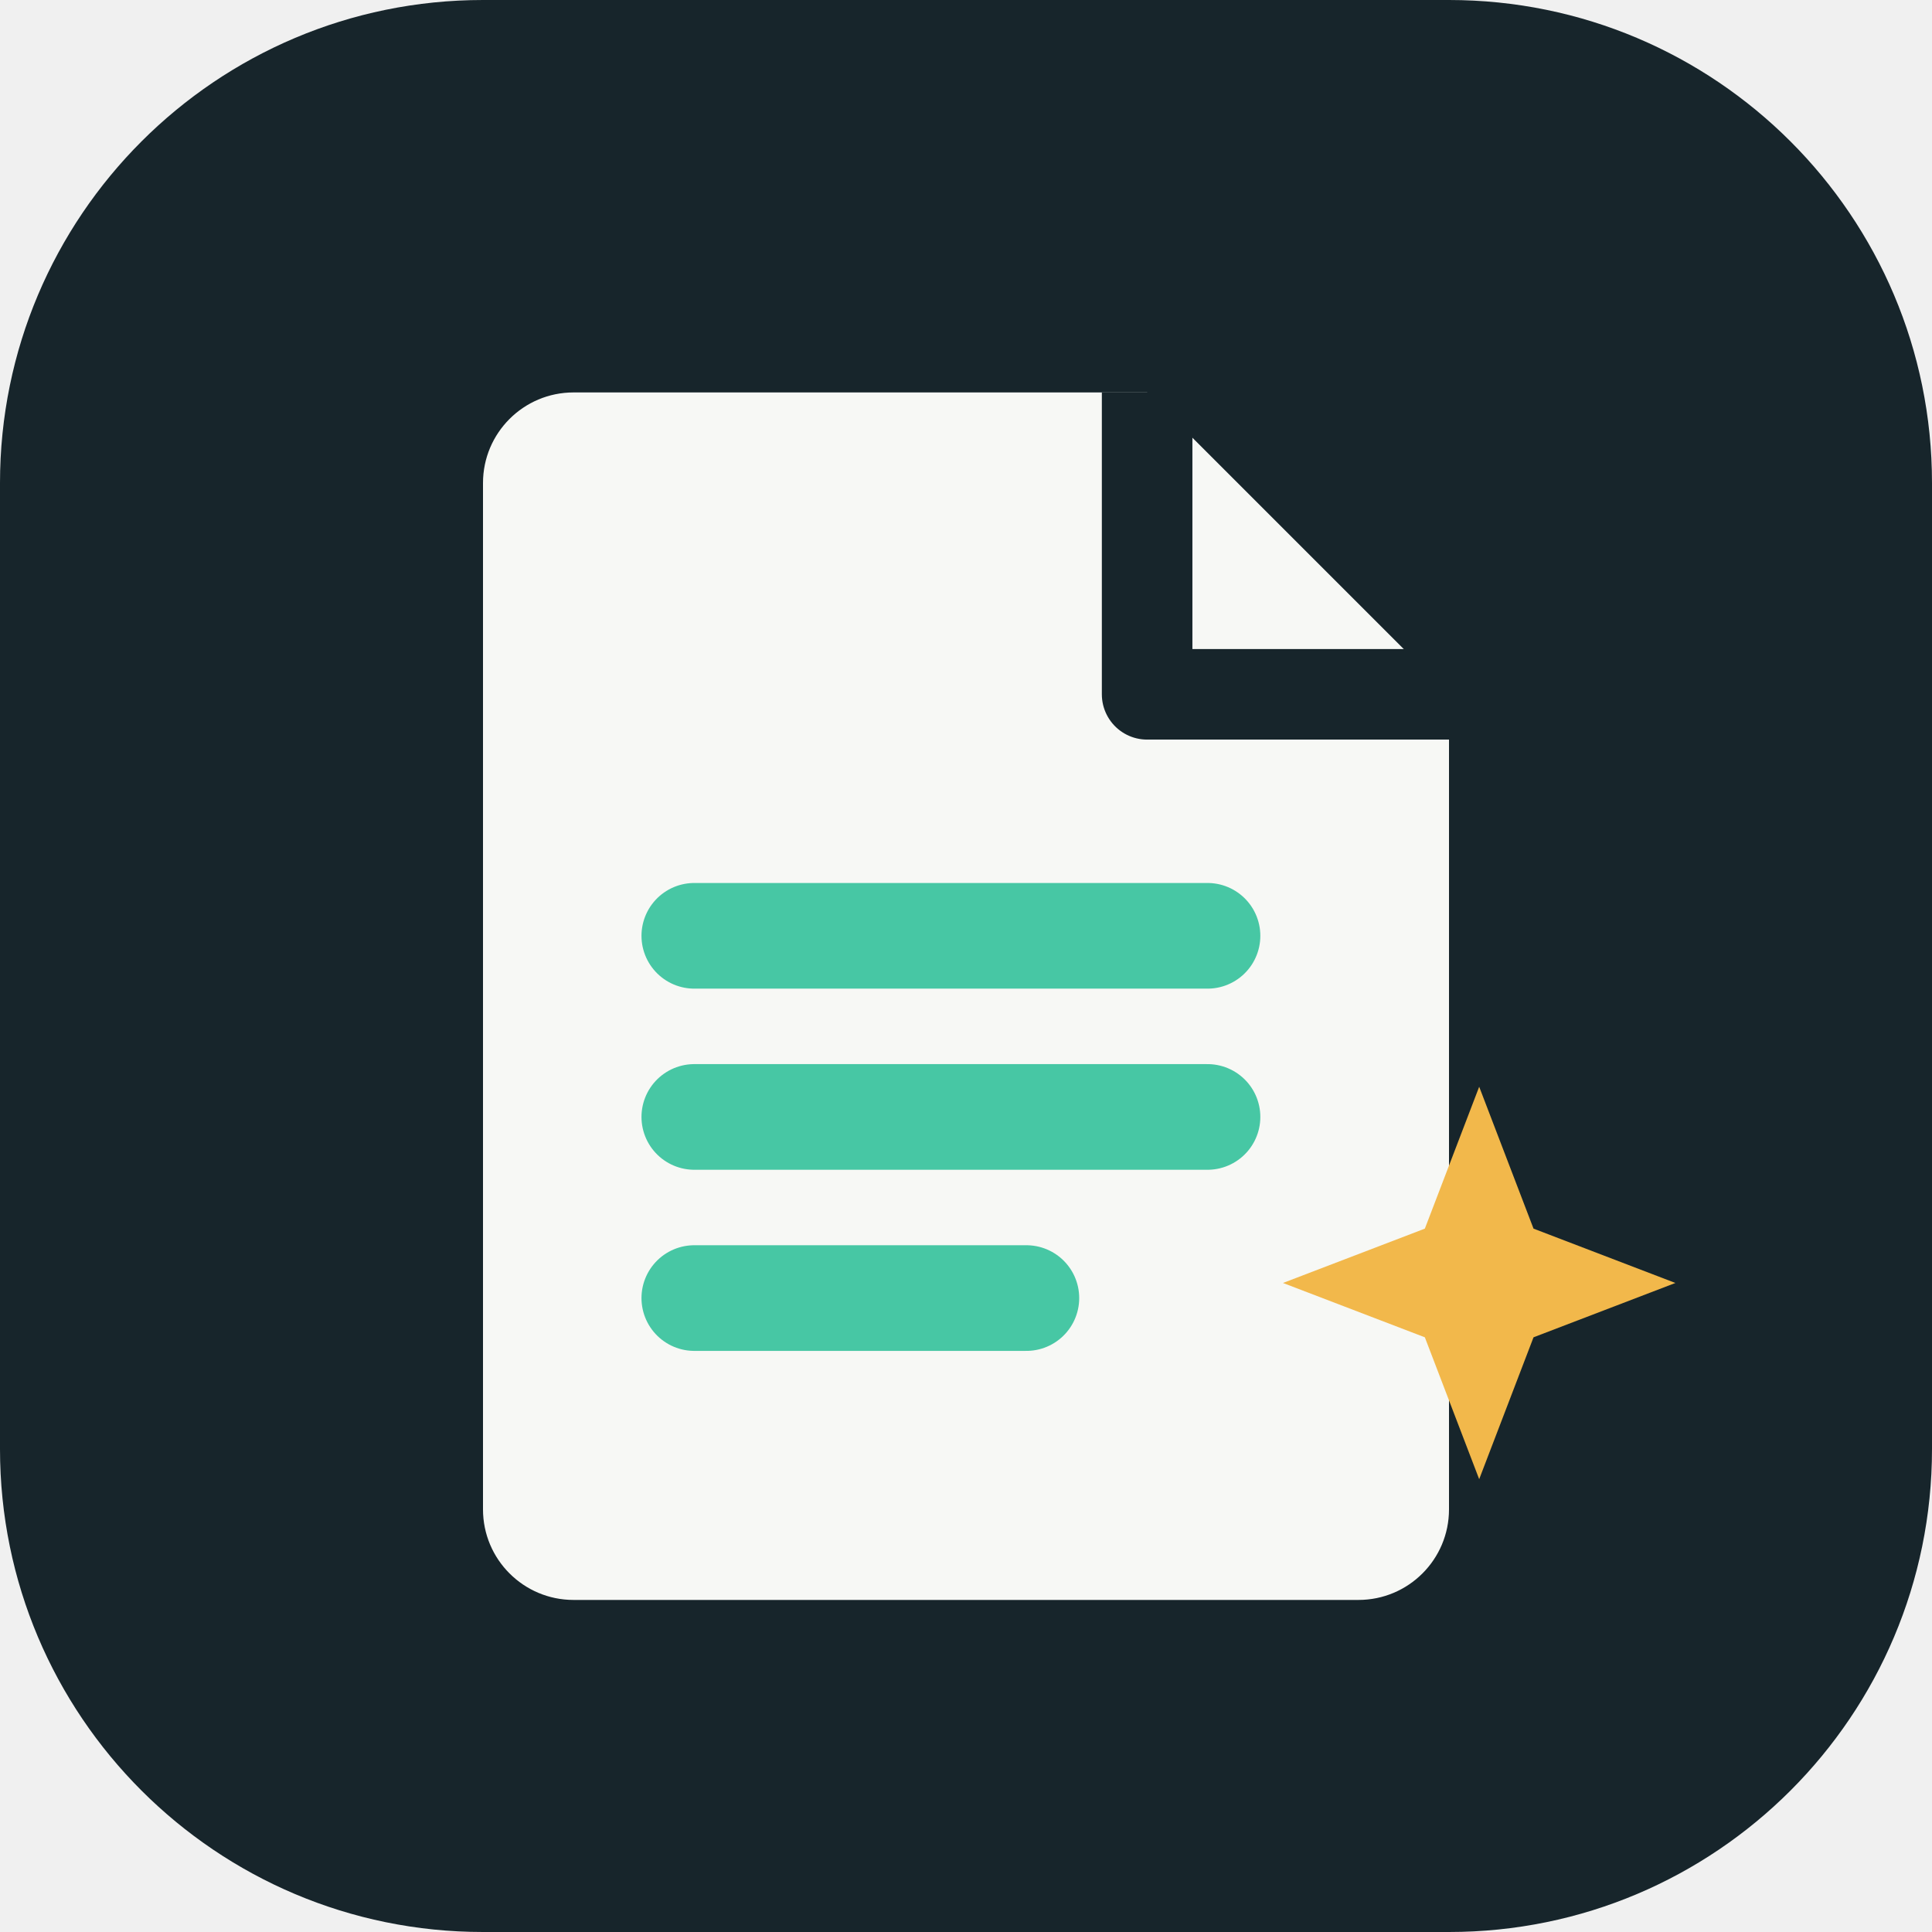
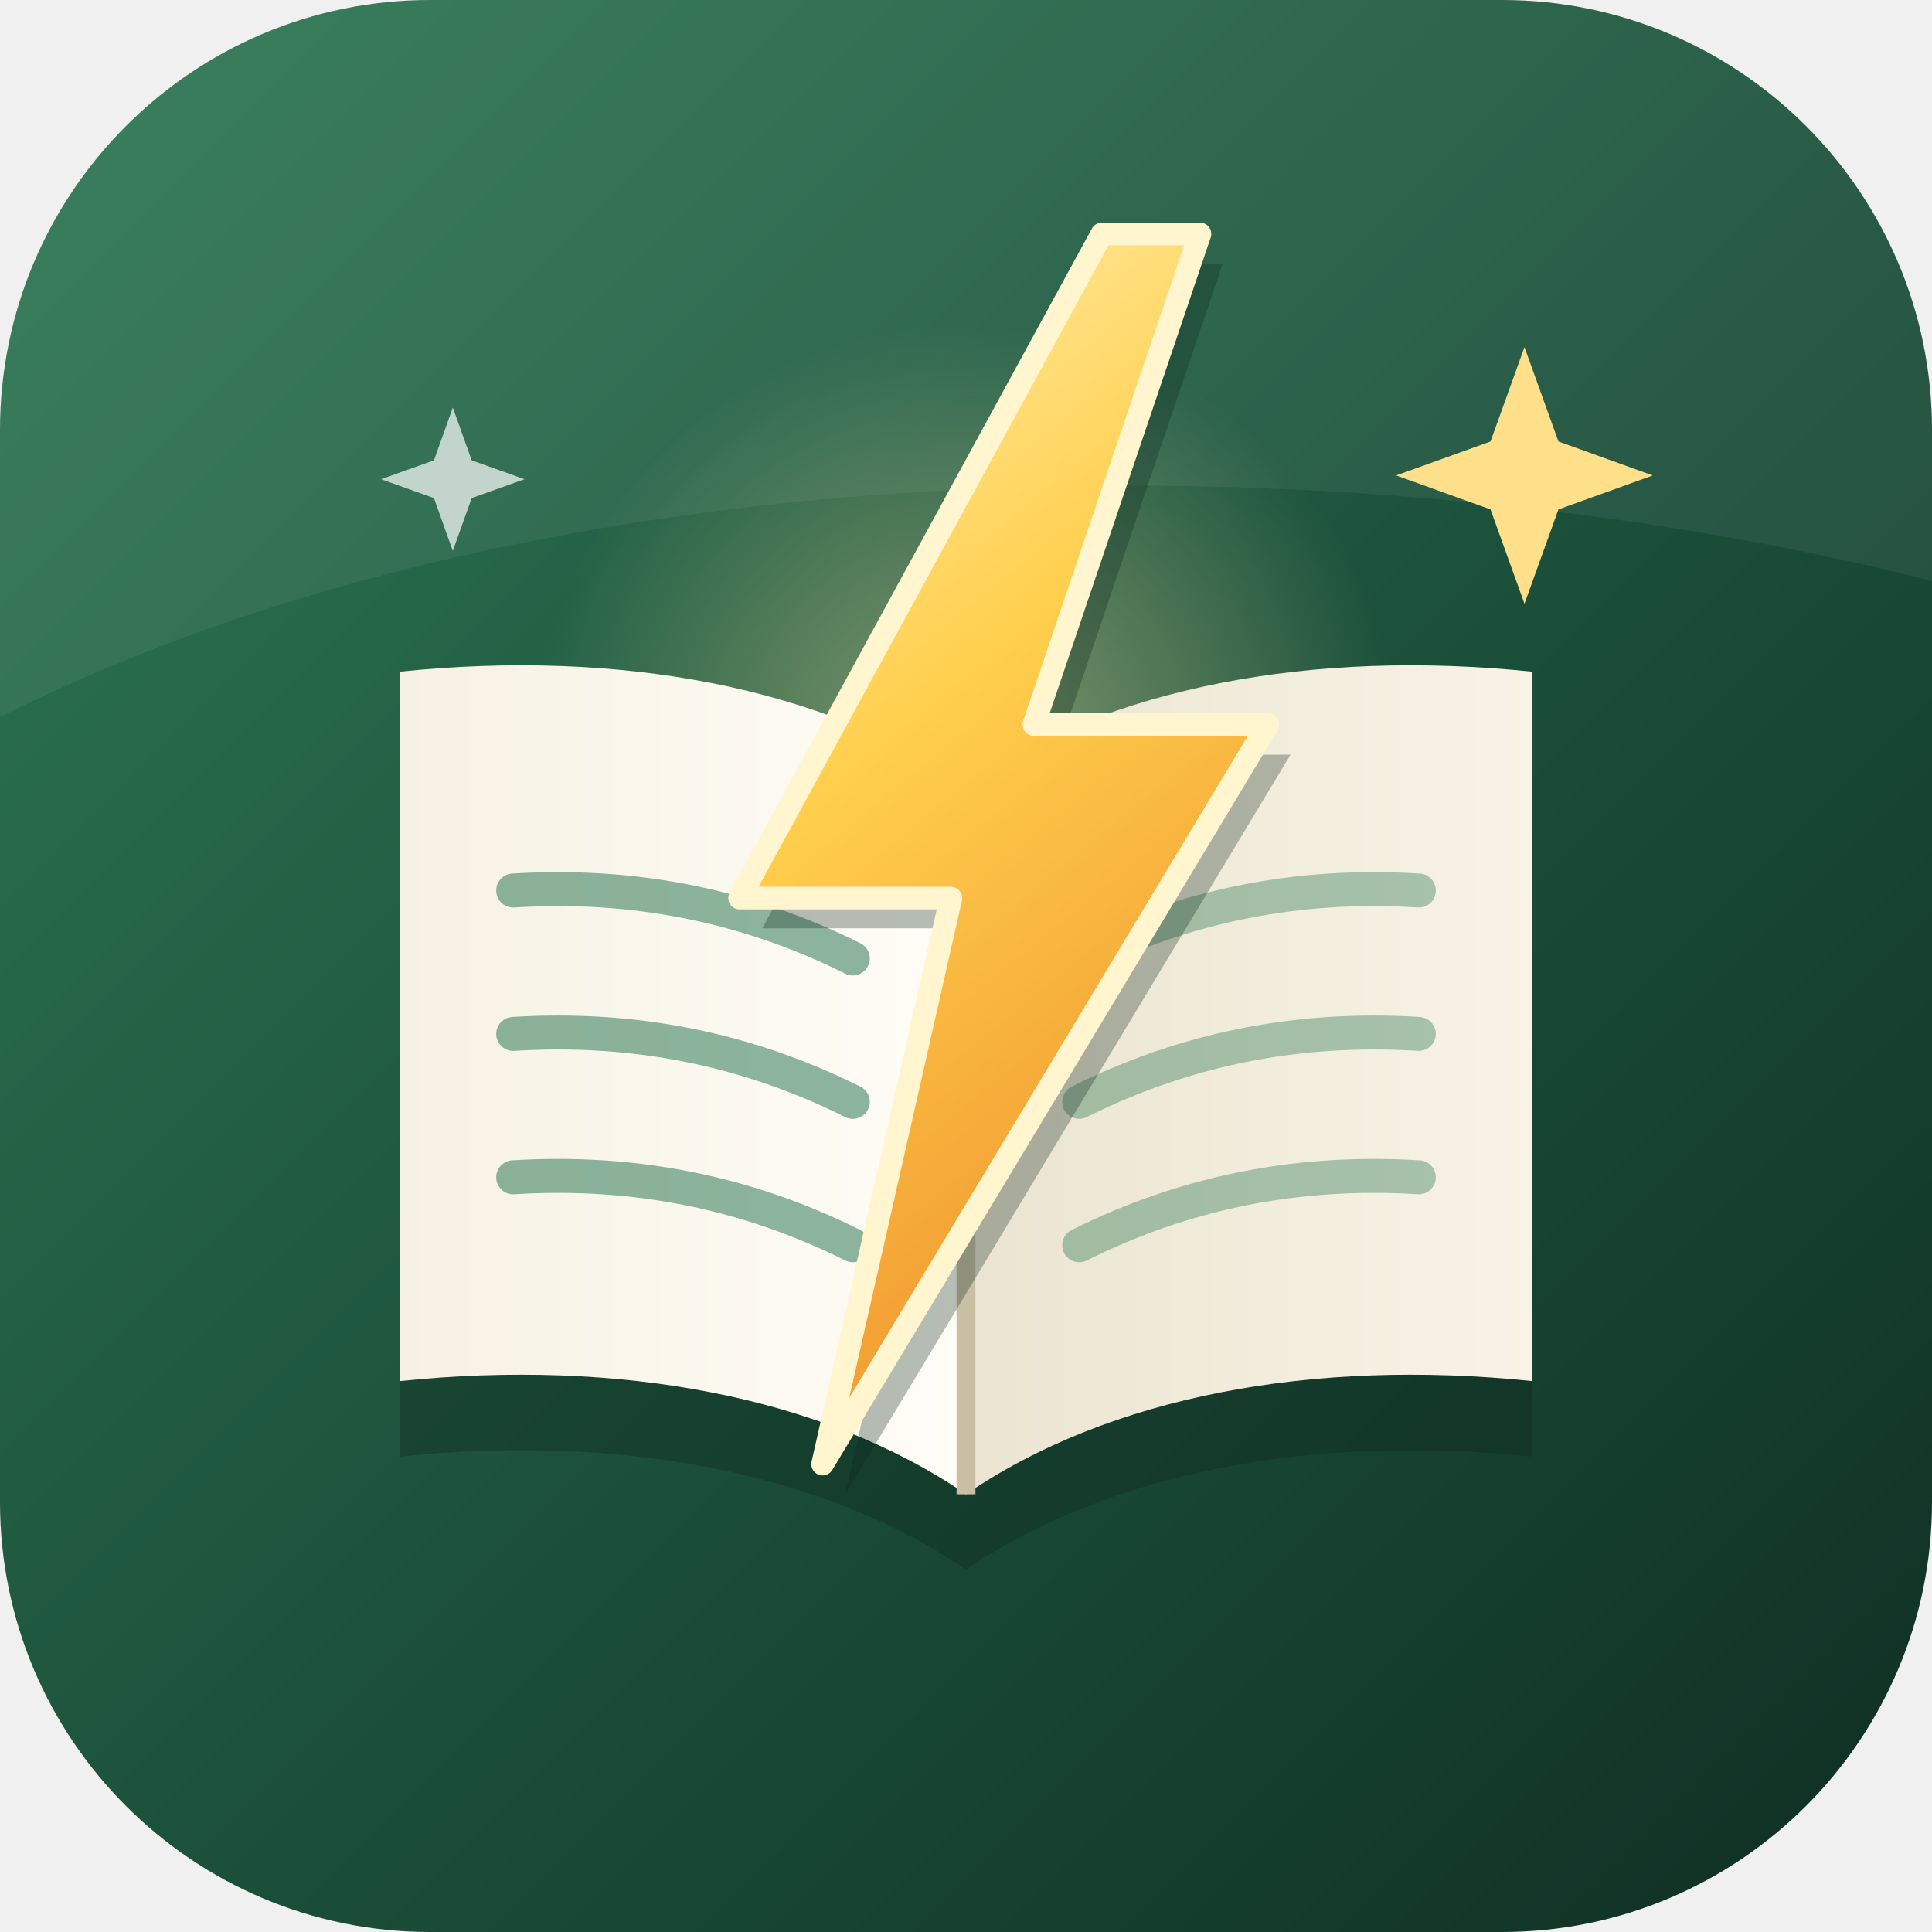
- <svg xmlns="http://www.w3.org/2000/svg" viewBox="0 0 64 64">
-   <rect width="64" height="64" rx="16" fill="#17252b" />
-   <path d="M19 13h19l10 10v27a3 3 0 0 1-3 3H19a3 3 0 0 1-3-3V16a3 3 0 0 1 3-3Z" fill="#f7f8f5" />
-   <path d="M38 13v10h10" fill="none" stroke="#17252b" stroke-linejoin="round" stroke-width="3" />
-   <path d="M23 31h17M23 37h17M23 43h11" fill="none" stroke="#47c7a4" stroke-linecap="round" stroke-width="3.5" />
-   <path d="m49 36 1.8 4.7 4.7 1.8-4.7 1.8L49 49l-1.8-4.7-4.7-1.8 4.7-1.8L49 36Z" fill="#f2b84b" />
+ <svg xmlns="http://www.w3.org/2000/svg" viewBox="0 0 512 512">
+   <defs>
+     <linearGradient id="tile" x1="0" y1="0" x2="1" y2="1">
+       <stop offset="0" stop-color="#2f7a55" />
+       <stop offset=".55" stop-color="#1b4f3a" />
+       <stop offset="1" stop-color="#0f2e23" />
+     </linearGradient>
+     <radialGradient id="glow" cx=".5" cy=".42" r=".5">
+       <stop offset="0" stop-color="#ffe9a8" stop-opacity=".45" />
+       <stop offset=".6" stop-color="#ffe9a8" stop-opacity="0" />
+     </radialGradient>
+     <linearGradient id="bolt" x1="0" y1="0" x2=".35" y2="1">
+       <stop offset="0" stop-color="#fff2b8" />
+       <stop offset=".45" stop-color="#ffcf4d" />
+       <stop offset="1" stop-color="#f0962e" />
+     </linearGradient>
+     <linearGradient id="pageL" x1="0" y1="0" x2="1" y2="0">
+       <stop offset="0" stop-color="#f6f1e3" />
+       <stop offset="1" stop-color="#fffdf7" />
+     </linearGradient>
+     <linearGradient id="pageR" x1="0" y1="0" x2="1" y2="0">
+       <stop offset="0" stop-color="#ebe4d1" />
+       <stop offset="1" stop-color="#f8f3e6" />
+     </linearGradient>
+   </defs>
+   <rect width="512" height="512" rx="114" fill="url(#tile)" />
+   <path d="M0 114A114 114 0 0 1 114 0h284a114 114 0 0 1 114 114v40C380 120 160 110 0 190Z" fill="#fff" opacity=".06" />
+   <circle cx="256" cy="232" r="190" fill="url(#glow)" />
+   <path d="M256 404c-38-26-92-36-150-30V184c58-6 112 4 150 30Z" fill="#0b241b" opacity=".35" transform="translate(0 12)" />
+   <path d="M256 404c38-26 92-36 150-30V184c-58-6-112 4-150 30Z" fill="#0b241b" opacity=".35" transform="translate(0 12)" />
+   <path d="M256 396c-38-26-92-36-150-30V178c58-6 112 4 150 30Z" fill="url(#pageL)" />
+   <path d="M256 396c38-26 92-36 150-30V178c-58-6-112 4-150 30Z" fill="url(#pageR)" />
+   <path d="M136 236c32-2 62 4 90 18M136 274c32-2 62 4 90 18M136 312c32-2 62 4 90 18" fill="none" stroke="#2f7a55" stroke-linecap="round" stroke-width="9" opacity=".55" />
+   <path d="M376 236c-32-2-62 4-90 18M376 274c-32-2-62 4-90 18M376 312c-32-2-62 4-90 18" fill="none" stroke="#2f7a55" stroke-linecap="round" stroke-width="9" opacity=".4" />
+   <path d="M256 208v188" stroke="#c9bfa5" stroke-width="5" />
+   <path d="M292 62 196 238h56l-34 150 118-196h-62l44-130Z" fill="#0b241b" opacity=".3" transform="translate(6 8)" />
+   <path d="M292 62 196 238h56l-34 150 118-196h-62l44-130Z" fill="url(#bolt)" stroke="#fff6cf" stroke-linejoin="round" stroke-width="6" />
+   <path d="M404 92l9 25 25 9-25 9-9 25-9-25-25-9 25-9Z" fill="#ffe08a" />
+   <path d="M120 108l5 14 14 5-14 5-5 14-5-14-14-5 14-5Z" fill="#fff" opacity=".7" />
</svg>
